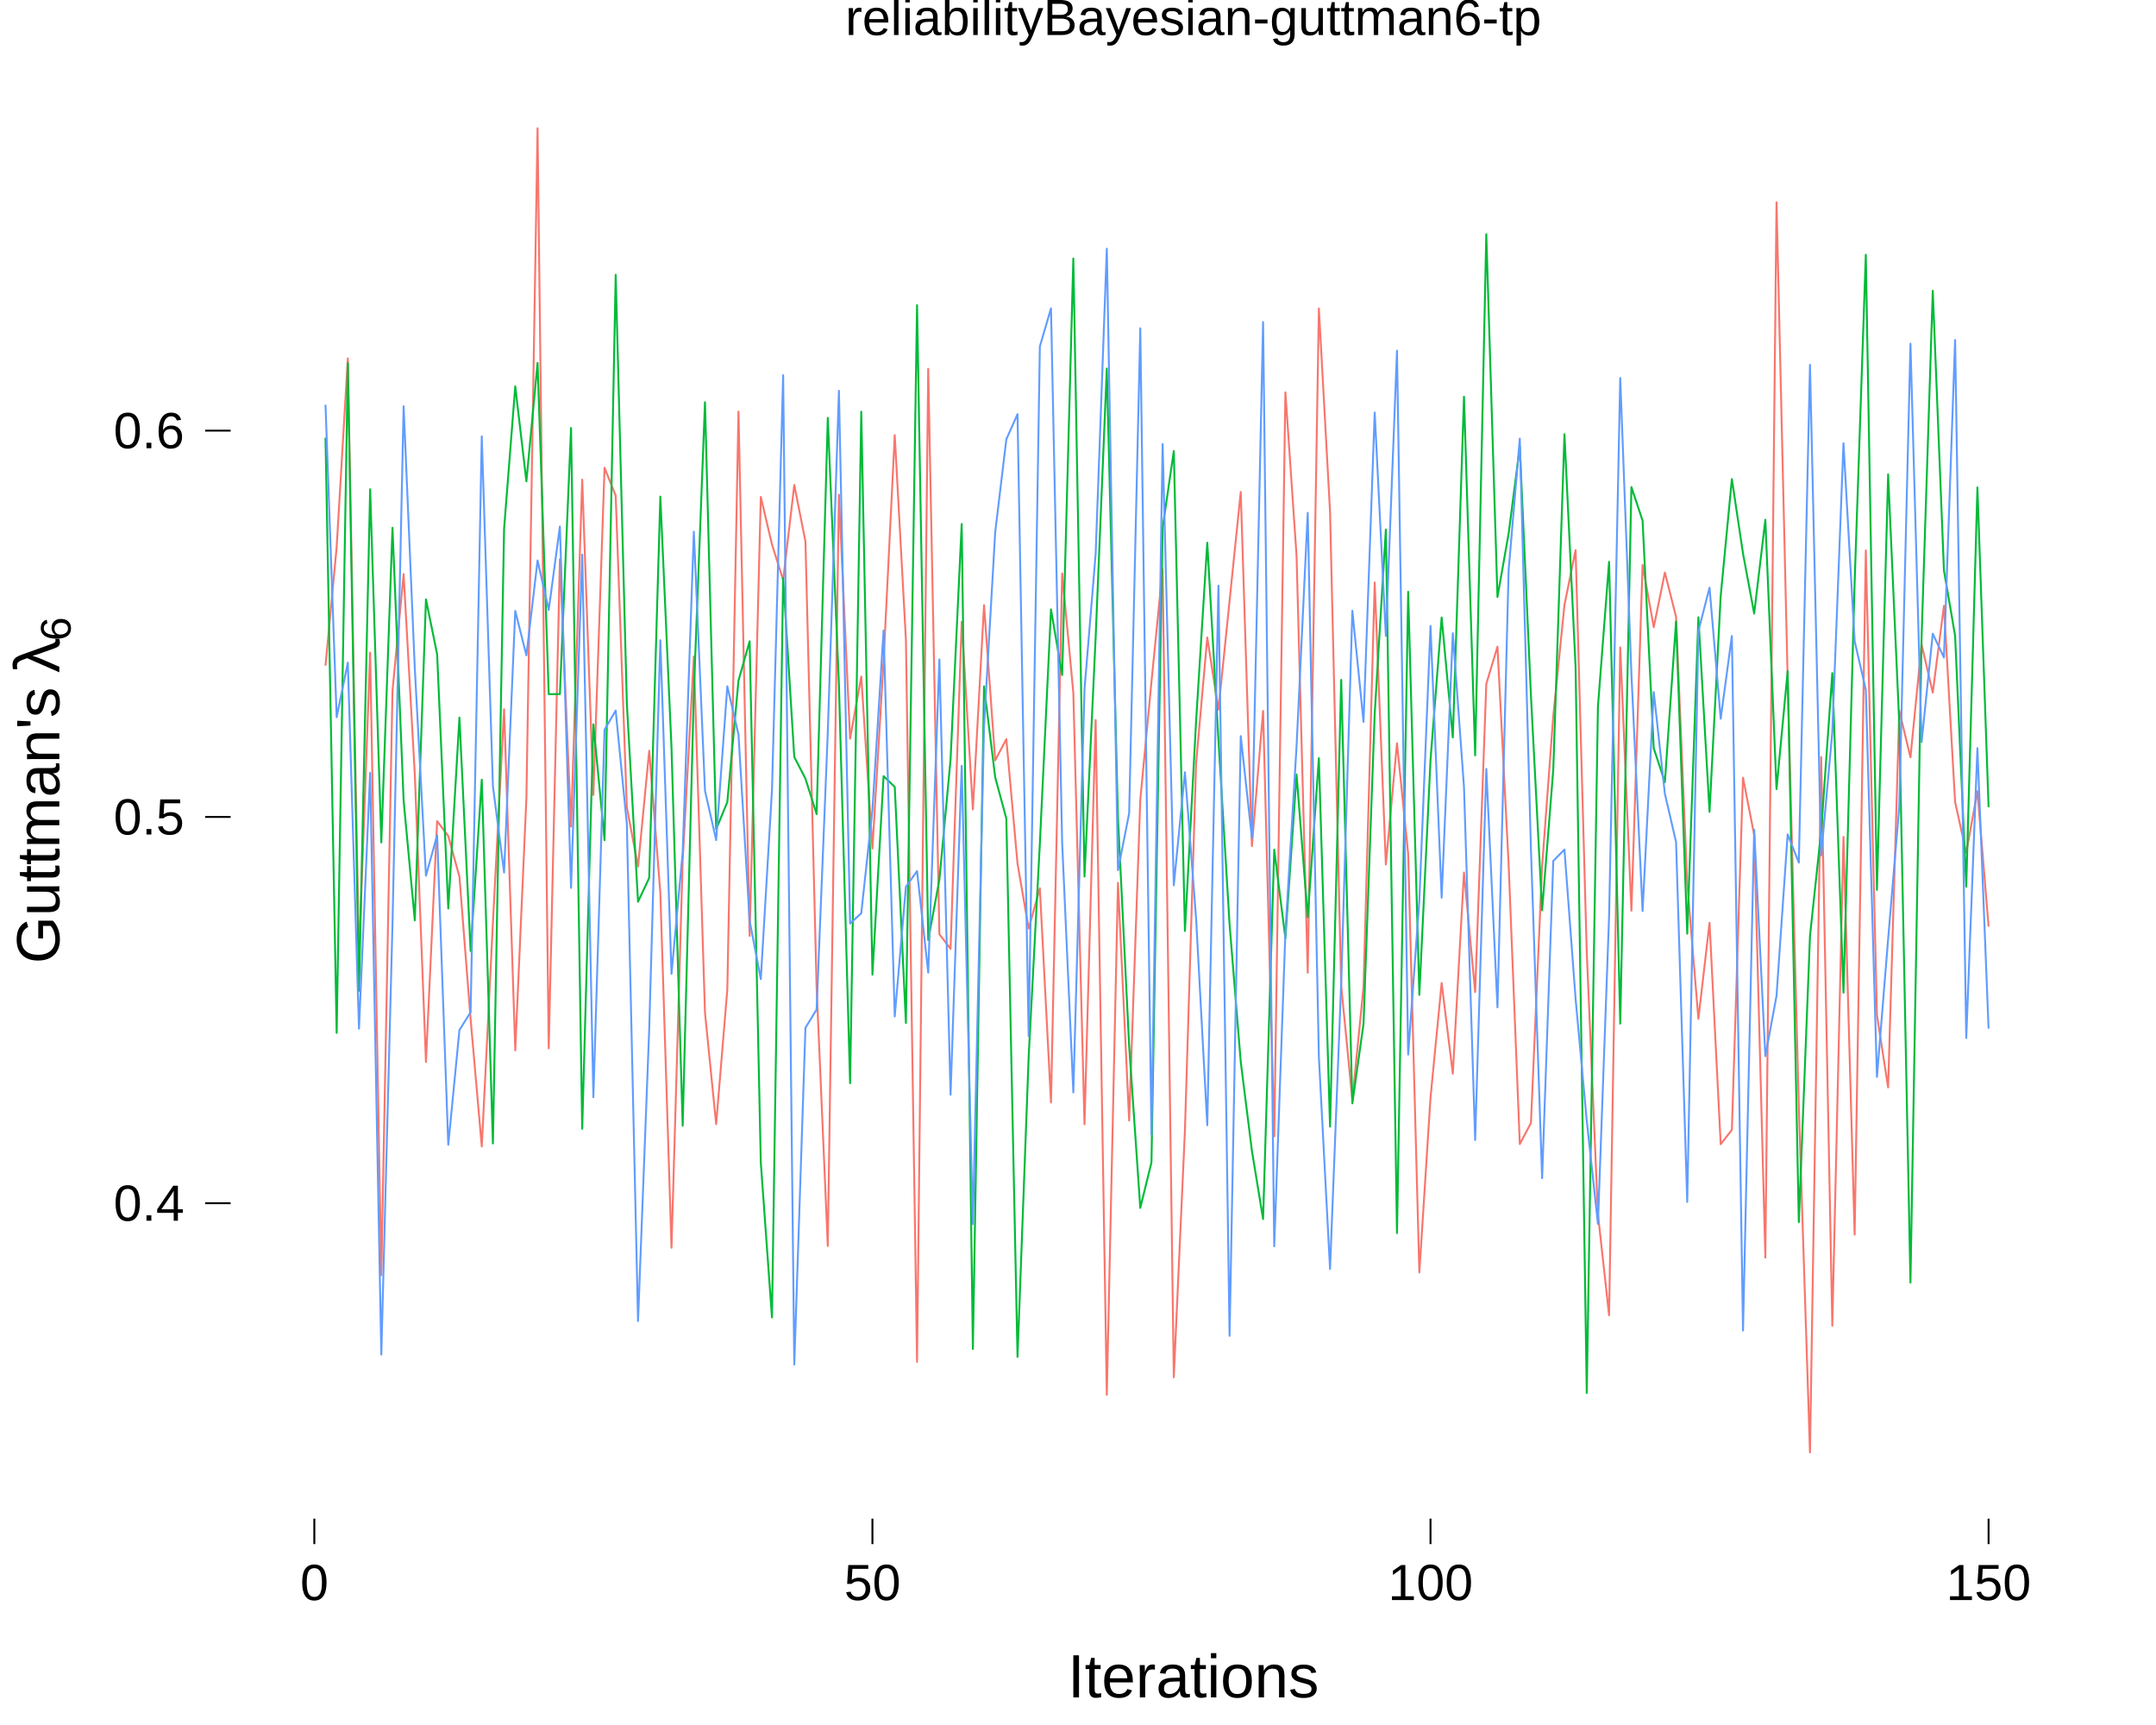
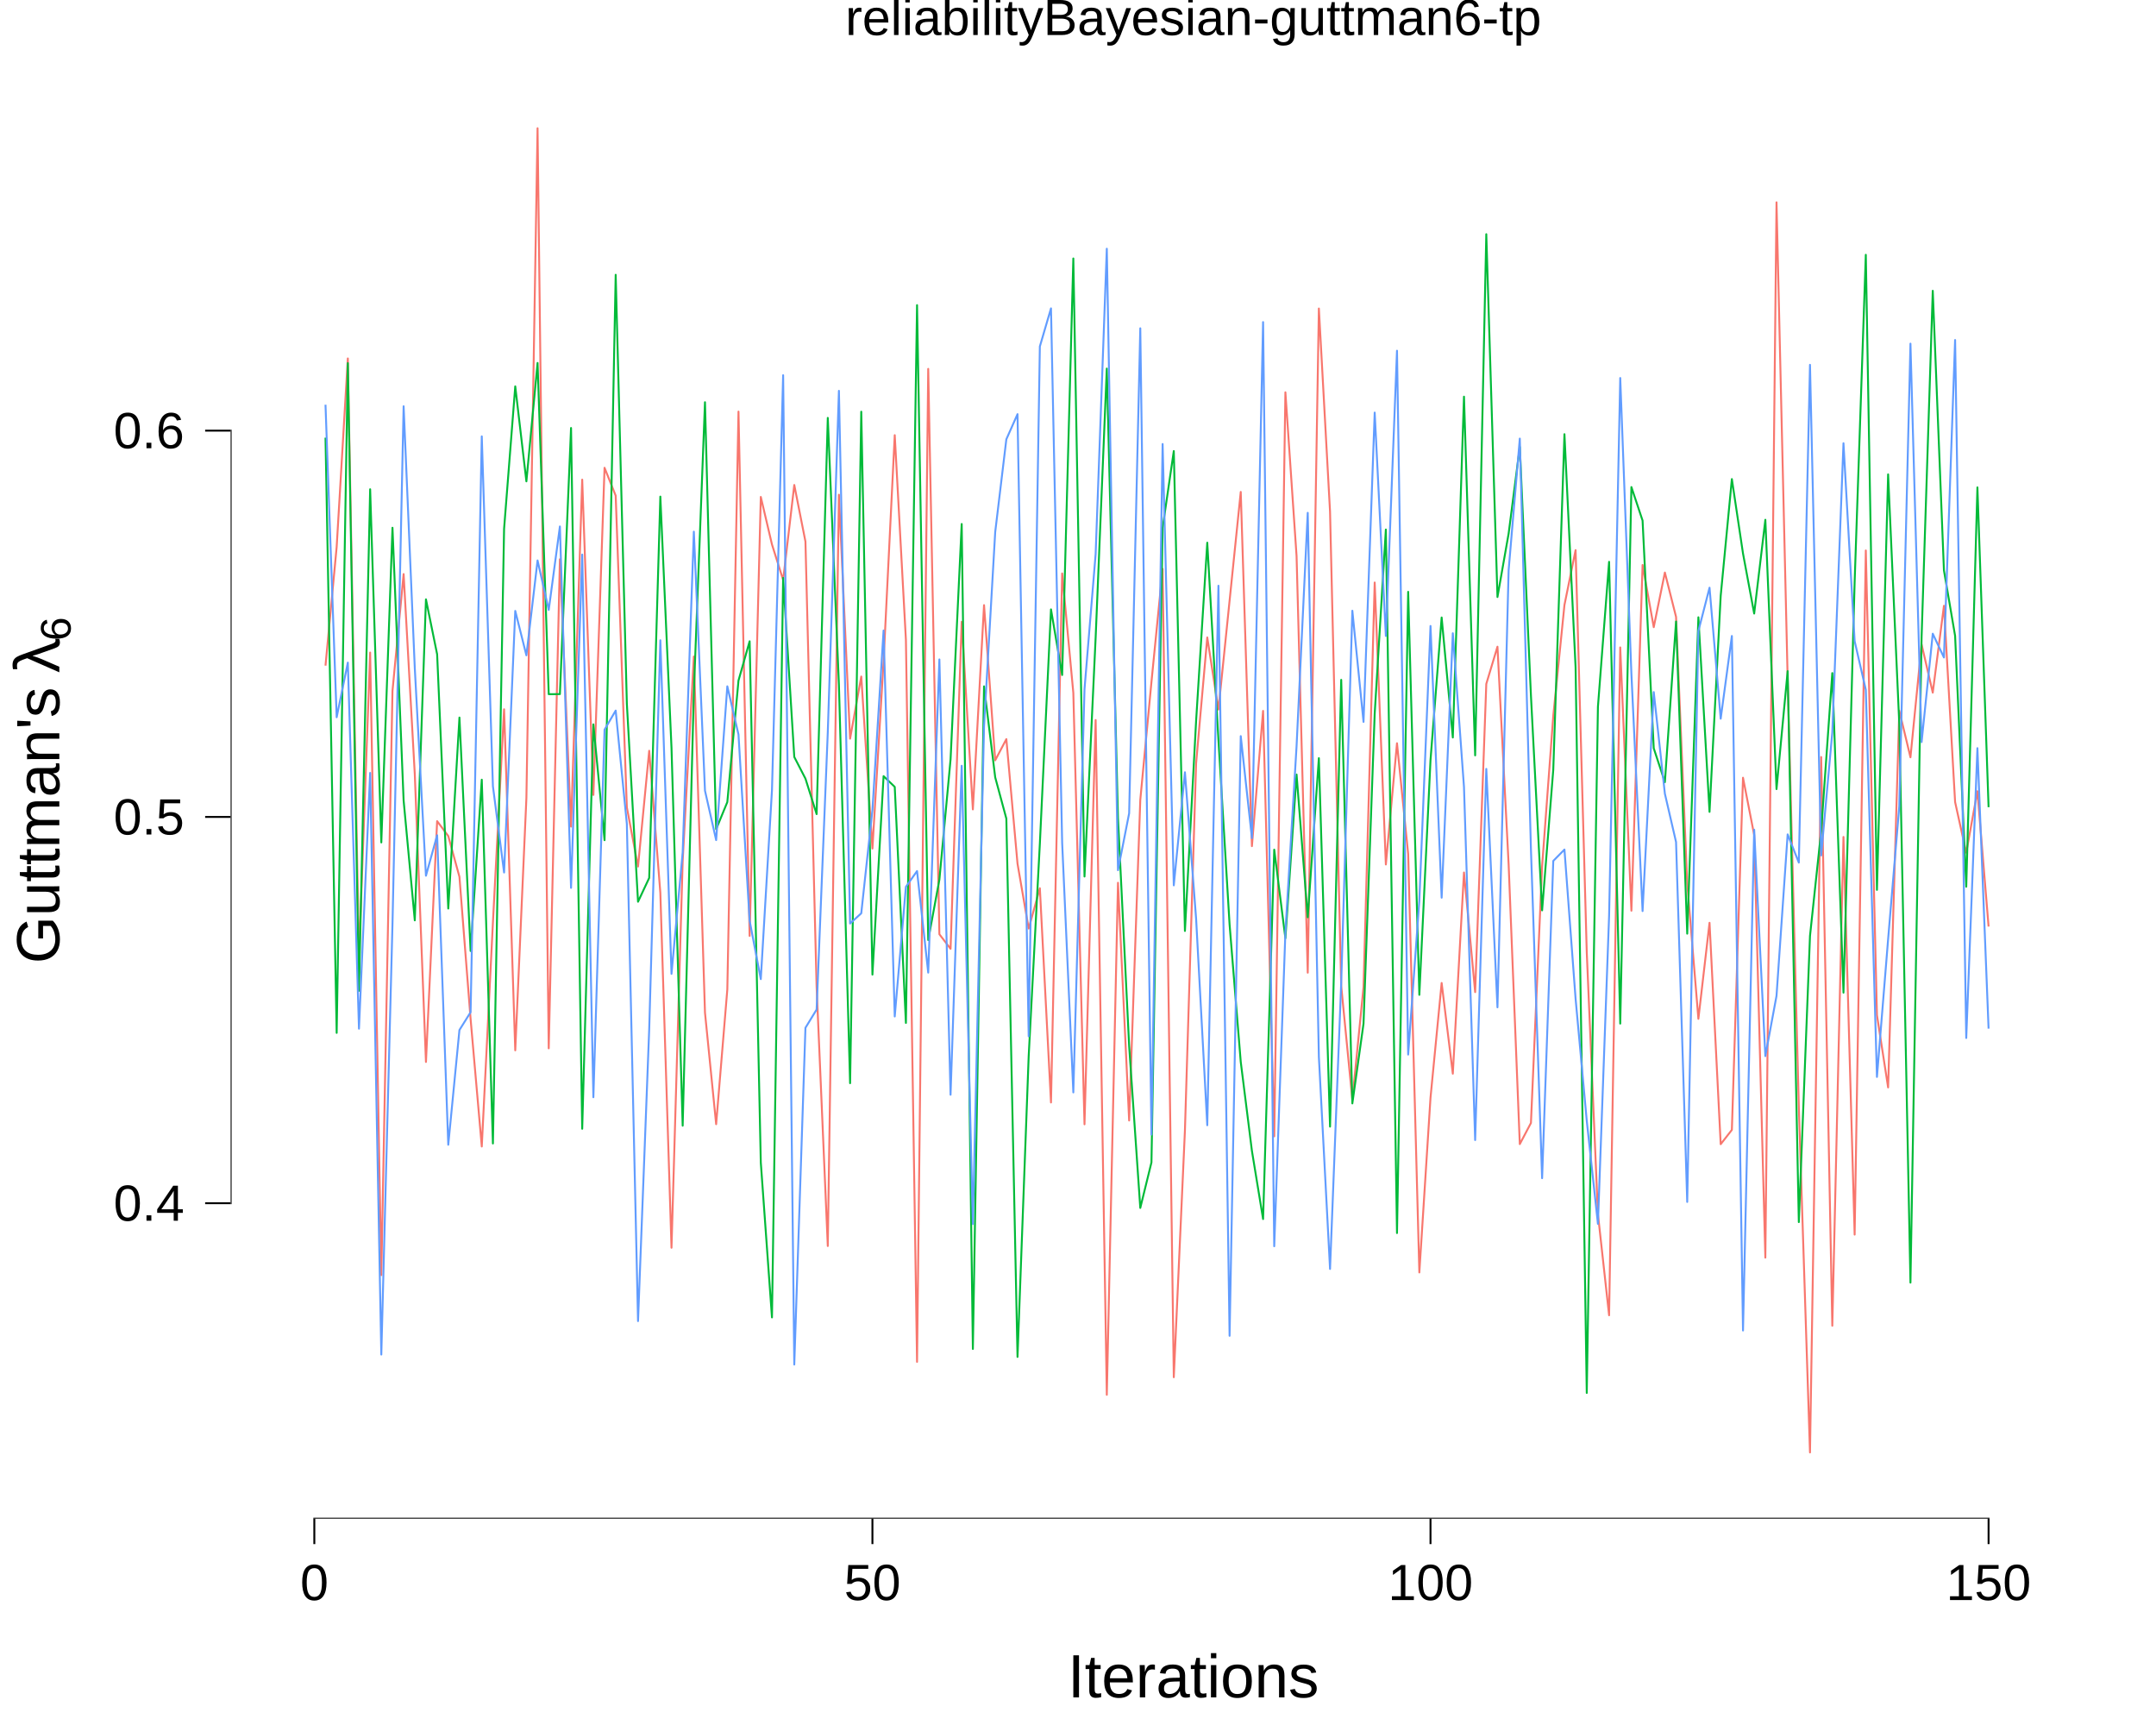
<svg xmlns="http://www.w3.org/2000/svg" viewBox="0 0 720.00 576.00">
  <defs>
    <style type="text/css">
    line, polyline, polygon, path, rect, circle {
      fill: none;
      stroke: #000000;
      stroke-linecap: round;
      stroke-linejoin: round;
      stroke-miterlimit: 10.00;
    }
  </style>
  </defs>
  <rect width="100%" height="100%" style="stroke: none; fill: #FFFFFF;" />
  <rect x="0.00" y="0.00" width="720.00" height="576.00" style="stroke-width: 10.67; stroke: none;" />
  <defs>
    <clipPath id="cpNzcuMDJ8NzIwLjAwfDUwNy4xMHwyMC43MQ==">
      <rect x="77.02" y="20.71" width="642.98" height="486.38" />
    </clipPath>
  </defs>
  <rect x="77.02" y="20.71" width="642.98" height="486.38" style="stroke-width: 10.67; stroke: none;" clip-path="url(#cpNzcuMDJ8NzIwLjAwfDUwNy4xMHwyMC43MQ==)" />
  <polyline points="108.70,222.27 112.43,182.62 116.16,119.69 119.88,320.05 123.61,217.90 127.34,425.79 131.07,230.72 134.79,191.69 138.52,258.54 142.25,354.60 145.98,274.19 149.70,279.16 153.43,292.77 157.16,340.31 160.89,382.83 164.61,308.04 168.34,236.84 172.07,350.72 175.79,266.49 179.52,42.82 183.25,350.05 186.98,186.74 190.70,276.01 194.43,160.16 198.16,265.44 201.89,156.20 205.61,165.51 209.34,269.60 213.07,289.35 216.80,250.69 220.52,298.12 224.25,416.64 227.98,287.48 231.71,219.23 235.43,338.14 239.16,375.38 242.89,330.39 246.62,137.44 250.34,312.51 254.07,165.93 257.80,181.80 261.53,193.65 265.25,161.94 268.98,180.83 272.71,329.57 276.44,416.06 280.16,165.20 283.89,246.65 287.62,225.90 291.35,283.34 295.07,220.84 298.80,145.31 302.53,213.65 306.25,454.74 309.98,123.17 313.71,311.96 317.44,316.81 321.16,207.62 324.89,270.27 328.62,202.06 332.35,253.88 336.07,246.80 339.80,288.38 343.53,310.05 347.26,296.60 350.98,368.13 354.71,191.48 358.44,231.37 362.17,375.42 365.89,240.43 369.62,465.74 373.35,294.77 377.08,374.15 380.80,267.09 384.53,227.72 388.26,189.97 391.99,459.87 395.71,377.46 399.44,254.88 403.17,212.85 406.90,236.91 410.62,200.61 414.35,164.26 418.08,282.54 421.81,237.38 425.53,379.44 429.26,131.00 432.99,185.66 436.72,324.79 440.44,103.02 444.17,170.85 447.90,329.23 451.62,367.22 455.35,329.60 459.08,194.51 462.81,288.66 466.53,248.18 470.26,285.18 473.99,424.89 477.72,366.54 481.44,328.23 485.17,358.52 488.90,291.34 492.63,331.28 496.35,228.36 500.08,215.94 503.81,288.66 507.54,382.03 511.26,374.98 514.99,289.18 518.72,239.02 522.45,202.03 526.17,183.69 529.90,317.93 533.63,405.38 537.36,439.19 541.08,216.18 544.81,304.09 548.54,188.65 552.27,209.42 555.99,191.18 559.72,205.98 563.45,294.94 567.18,340.20 570.90,308.13 574.63,382.06 578.36,377.28 582.08,259.69 585.81,278.80 589.54,419.94 593.27,67.56 596.99,226.60 600.72,369.68 604.45,484.99 608.18,252.78 611.90,442.68 615.63,279.47 619.36,412.25 623.09,183.81 626.81,338.96 630.54,363.11 634.27,237.32 638.00,252.87 641.72,215.19 645.45,231.28 649.18,202.28 652.91,267.81 656.63,284.72 660.36,264.19 664.09,309.39 " style="stroke-width: 0.64; stroke: #F8766D; stroke-linecap: butt;" clip-path="url(#cpNzcuMDJ8NzIwLjAwfDUwNy4xMHwyMC43MQ==)" />
  <polyline points="108.70,146.14 112.43,344.89 116.16,121.26 119.88,330.84 123.61,163.37 127.34,281.30 131.07,176.22 134.79,267.30 138.52,307.32 142.25,200.13 145.98,218.47 149.70,303.37 153.43,239.60 157.16,317.55 160.89,260.35 164.61,381.82 168.34,176.56 172.07,129.01 175.79,160.73 179.52,121.20 183.25,231.80 186.98,231.77 190.70,142.91 194.43,376.91 198.16,241.88 201.89,280.55 205.61,91.76 209.34,235.00 213.07,301.10 216.80,293.15 220.52,165.82 224.25,249.73 227.98,375.88 231.71,231.15 235.43,134.31 239.16,276.89 242.89,267.82 246.62,227.24 250.34,214.13 254.07,388.17 257.80,439.90 261.53,192.97 265.25,252.76 268.98,259.99 272.71,271.84 276.44,139.54 280.16,228.65 283.89,361.69 287.62,137.47 291.35,325.43 295.07,259.17 298.80,262.75 302.53,341.57 306.25,101.89 309.98,313.89 313.71,293.73 317.44,253.58 321.16,174.97 324.89,450.43 328.62,229.18 332.35,259.56 336.07,273.34 339.80,453.09 343.53,352.70 347.26,281.73 350.98,203.48 354.71,225.39 358.44,86.31 362.17,292.68 365.89,212.90 369.62,123.07 373.35,273.15 377.08,349.23 380.80,403.34 384.53,388.15 388.26,176.21 391.99,150.61 395.71,310.86 399.44,240.74 403.17,181.21 406.90,247.05 410.62,308.69 414.35,354.57 418.08,384.29 421.81,407.06 425.53,283.71 429.26,313.29 432.99,258.62 436.72,306.30 440.44,253.16 444.17,376.19 447.90,227.01 451.62,368.44 455.35,341.82 459.08,238.34 462.81,176.82 466.53,411.73 470.26,197.62 473.99,332.19 477.72,253.79 481.44,206.19 485.17,246.26 488.90,132.45 492.63,252.23 496.35,78.20 500.08,199.35 503.81,178.15 507.54,149.25 511.26,232.27 514.99,303.98 518.72,256.98 522.45,144.98 526.17,222.83 529.90,465.12 533.63,236.02 537.36,187.60 541.08,341.79 544.81,162.64 548.54,173.82 552.27,249.86 555.99,261.18 559.72,207.53 563.45,311.76 567.18,206.12 570.90,271.09 574.63,198.97 578.36,159.97 582.08,184.82 585.81,204.87 589.54,173.56 593.27,263.49 596.99,224.11 600.72,408.07 604.45,312.53 608.18,277.52 611.90,224.75 615.63,331.46 619.36,194.33 623.09,85.08 626.81,297.14 630.54,158.40 634.27,241.71 638.00,428.28 641.72,212.68 645.45,97.10 649.18,190.45 652.91,212.31 656.63,296.08 660.36,162.75 664.09,269.53 " style="stroke-width: 0.64; stroke: #00BA38; stroke-linecap: butt;" clip-path="url(#cpNzcuMDJ8NzIwLjAwfDUwNy4xMHwyMC43MQ==)" />
  <polyline points="108.70,135.14 112.43,239.50 116.16,221.25 119.88,343.49 123.61,258.09 127.34,452.30 131.07,308.57 134.79,135.66 138.52,223.12 142.25,292.41 145.98,278.90 149.70,382.25 153.43,343.94 157.16,337.98 160.89,145.71 164.61,262.52 168.34,291.34 172.07,203.99 175.79,218.83 179.52,187.14 183.25,203.66 186.98,175.79 190.70,296.47 194.43,185.18 198.16,366.38 201.89,243.65 205.61,237.27 209.34,275.12 213.07,441.13 216.80,343.78 220.52,213.79 224.25,325.18 227.98,284.63 231.71,177.53 235.43,264.02 239.16,280.52 242.89,229.17 246.62,245.26 250.34,307.42 254.07,326.94 257.80,263.90 261.53,125.29 265.25,455.64 268.98,343.20 272.71,337.10 276.44,244.52 280.16,130.50 283.89,308.37 287.62,304.96 291.35,270.44 295.07,210.54 298.80,339.41 302.53,296.12 306.25,290.86 309.98,324.77 313.71,220.19 317.44,365.55 321.16,255.70 324.89,408.73 328.62,242.50 332.35,177.65 336.07,146.69 339.80,138.29 343.53,346.03 347.26,115.68 350.98,102.97 354.71,281.47 358.44,364.77 362.17,230.15 365.89,185.01 369.62,83.05 373.35,290.57 377.08,271.57 380.80,109.62 384.53,378.84 388.26,148.26 391.99,295.63 395.71,257.87 399.44,306.75 403.17,375.73 406.90,195.58 410.62,446.04 414.35,245.80 418.08,279.86 421.81,107.55 425.53,416.14 429.26,311.32 432.99,249.15 436.72,171.24 440.44,352.91 444.17,423.72 447.90,328.19 451.62,203.93 455.35,241.05 459.08,137.77 462.81,212.36 466.53,117.11 470.26,352.13 473.99,300.74 477.72,209.02 481.44,299.75 485.17,211.45 488.90,262.81 492.63,380.68 496.35,256.75 500.08,336.36 503.81,190.41 507.54,146.45 511.26,283.59 514.99,393.41 518.72,287.47 522.45,283.68 526.17,333.49 529.90,374.22 533.63,408.67 537.36,305.86 541.08,126.22 544.81,225.04 548.54,304.22 552.27,231.09 555.99,265.03 559.72,281.17 563.45,401.34 567.18,210.70 570.90,196.24 574.63,239.98 578.36,212.36 582.08,444.27 585.81,277.04 589.54,352.65 593.27,332.53 596.99,278.61 600.72,288.03 604.45,121.82 608.18,285.65 611.90,244.55 615.63,148.00 619.36,214.08 623.09,230.33 626.81,359.60 630.54,313.61 634.27,269.22 638.00,114.75 641.72,247.78 645.45,211.60 649.18,219.54 652.91,113.53 656.63,346.60 660.36,249.82 664.09,343.47 " style="stroke-width: 0.64; stroke: #619CFF; stroke-linecap: butt;" clip-path="url(#cpNzcuMDJ8NzIwLjAwfDUwNy4xMHwyMC43MQ==)" />
+   <line x1="104.65" y1="507.10" x2="664.41" y2="507.10" style="stroke-width: 0.64; stroke-linecap: butt;" clip-path="url(#cpNzcuMDJ8NzIwLjAwfDUwNy4xMHwyMC43MQ==)" />
+   <line x1="77.02" y1="402.09" x2="77.02" y2="143.49" style="stroke-width: 0.64; stroke-linecap: butt;" clip-path="url(#cpNzcuMDJ8NzIwLjAwfDUwNy4xMHwyMC43MQ==)" />
  <rect x="77.02" y="20.71" width="642.98" height="486.38" style="stroke-width: 0.00; stroke: none;" clip-path="url(#cpNzcuMDJ8NzIwLjAwfDUwNy4xMHwyMC43MQ==)" />
  <defs>
    <clipPath id="cpMC4wMHw3MjAuMDB8NTc2LjAwfDAuMDA=">
      <rect x="0.00" y="0.00" width="720.00" height="576.00" />
    </clipPath>
  </defs>
  <polyline points="77.02,507.10 77.02,20.71 " style="stroke-width: 0.00; stroke: none; stroke-linecap: butt;" clip-path="url(#cpMC4wMHw3MjAuMDB8NTc2LjAwfDAuMDA=)" />
  <g clip-path="url(#cpMC4wMHw3MjAuMDB8NTc2LjAwfDAuMDA=)">
    <text x="37.92" y="407.62" style="font-size: 17.00px; font-family: Liberation Sans;" textLength="23.62px" lengthAdjust="spacingAndGlyphs">0.4</text>
  </g>
  <g clip-path="url(#cpMC4wMHw3MjAuMDB8NTc2LjAwfDAuMDA=)">
    <text x="37.92" y="278.64" style="font-size: 17.00px; font-family: Liberation Sans;" textLength="23.62px" lengthAdjust="spacingAndGlyphs">0.5</text>
  </g>
  <g clip-path="url(#cpMC4wMHw3MjAuMDB8NTc2LjAwfDAuMDA=)">
    <text x="37.92" y="149.66" style="font-size: 17.00px; font-family: Liberation Sans;" textLength="23.62px" lengthAdjust="spacingAndGlyphs">0.6</text>
  </g>
  <polyline points="68.51,401.77 77.02,401.77 " style="stroke-width: 0.64; stroke-linecap: butt;" clip-path="url(#cpMC4wMHw3MjAuMDB8NTc2LjAwfDAuMDA=)" />
  <polyline points="68.51,272.79 77.02,272.79 " style="stroke-width: 0.64; stroke-linecap: butt;" clip-path="url(#cpMC4wMHw3MjAuMDB8NTc2LjAwfDAuMDA=)" />
  <polyline points="68.51,143.80 77.02,143.80 " style="stroke-width: 0.64; stroke-linecap: butt;" clip-path="url(#cpMC4wMHw3MjAuMDB8NTc2LjAwfDAuMDA=)" />
  <polyline points="77.02,507.10 720.00,507.10 " style="stroke-width: 0.00; stroke: none; stroke-linecap: butt;" clip-path="url(#cpMC4wMHw3MjAuMDB8NTc2LjAwfDAuMDA=)" />
  <polyline points="104.97,515.60 104.97,507.10 " style="stroke-width: 0.64; stroke-linecap: butt;" clip-path="url(#cpMC4wMHw3MjAuMDB8NTc2LjAwfDAuMDA=)" />
  <polyline points="291.35,515.60 291.35,507.10 " style="stroke-width: 0.64; stroke-linecap: butt;" clip-path="url(#cpMC4wMHw3MjAuMDB8NTc2LjAwfDAuMDA=)" />
  <polyline points="477.72,515.60 477.72,507.10 " style="stroke-width: 0.64; stroke-linecap: butt;" clip-path="url(#cpMC4wMHw3MjAuMDB8NTc2LjAwfDAuMDA=)" />
  <polyline points="664.09,515.60 664.09,507.10 " style="stroke-width: 0.64; stroke-linecap: butt;" clip-path="url(#cpMC4wMHw3MjAuMDB8NTc2LjAwfDAuMDA=)" />
  <g clip-path="url(#cpMC4wMHw3MjAuMDB8NTc2LjAwfDAuMDA=)">
    <text x="100.25" y="534.28" style="font-size: 17.00px; font-family: Liberation Sans;" textLength="9.45px" lengthAdjust="spacingAndGlyphs">0</text>
  </g>
  <g clip-path="url(#cpMC4wMHw3MjAuMDB8NTc2LjAwfDAuMDA=)">
    <text x="281.89" y="534.28" style="font-size: 17.00px; font-family: Liberation Sans;" textLength="18.91px" lengthAdjust="spacingAndGlyphs">50</text>
  </g>
  <g clip-path="url(#cpMC4wMHw3MjAuMDB8NTc2LjAwfDAuMDA=)">
    <text x="463.54" y="534.28" style="font-size: 17.00px; font-family: Liberation Sans;" textLength="28.36px" lengthAdjust="spacingAndGlyphs">100</text>
  </g>
  <g clip-path="url(#cpMC4wMHw3MjAuMDB8NTc2LjAwfDAuMDA=)">
    <text x="649.91" y="534.28" style="font-size: 17.00px; font-family: Liberation Sans;" textLength="28.36px" lengthAdjust="spacingAndGlyphs">150</text>
  </g>
  <g clip-path="url(#cpMC4wMHw3MjAuMDB8NTc2LjAwfDAuMDA=)">
    <text x="356.55" y="566.78" style="font-size: 20.40px; font-family: Liberation Sans;" textLength="83.92px" lengthAdjust="spacingAndGlyphs">Iterations</text>
  </g>
  <g clip-path="url(#cpMC4wMHw3MjAuMDB8NTc2LjAwfDAuMDA=)">
    <text transform="translate(19.81,321.77) rotate(-90)" style="font-size: 20.40px; font-family: Liberation Sans;" textLength="92.31px" lengthAdjust="spacingAndGlyphs">Guttman's</text>
  </g>
  <g clip-path="url(#cpMC4wMHw3MjAuMDB8NTc2LjAwfDAuMDA=)">
    <text transform="translate(19.81,229.46) rotate(-90)" style="font-size: 20.40px; font-family: Symbola;" textLength="5.09px" lengthAdjust="spacingAndGlyphs"> </text>
  </g>
  <g clip-path="url(#cpMC4wMHw3MjAuMDB8NTc2LjAwfDAuMDA=)">
    <text transform="translate(19.81,224.37) rotate(-90)" style="font-size: 20.40px; font-family: Symbola;" textLength="10.39px" lengthAdjust="spacingAndGlyphs">λ</text>
  </g>
  <g clip-path="url(#cpMC4wMHw3MjAuMDB8NTc2LjAwfDAuMDA=)">
    <text transform="translate(23.58,213.98) rotate(-90)" style="font-size: 14.28px; font-family: Liberation Sans;" textLength="7.94px" lengthAdjust="spacingAndGlyphs">6</text>
  </g>
  <g clip-path="url(#cpMC4wMHw3MjAuMDB8NTc2LjAwfDAuMDA=)">
    <text x="282.30" y="11.70" style="font-size: 17.00px; font-family: Liberation Sans;" textLength="232.42px" lengthAdjust="spacingAndGlyphs">reliabilityBayesian-guttman6-tp</text>
  </g>
</svg>
